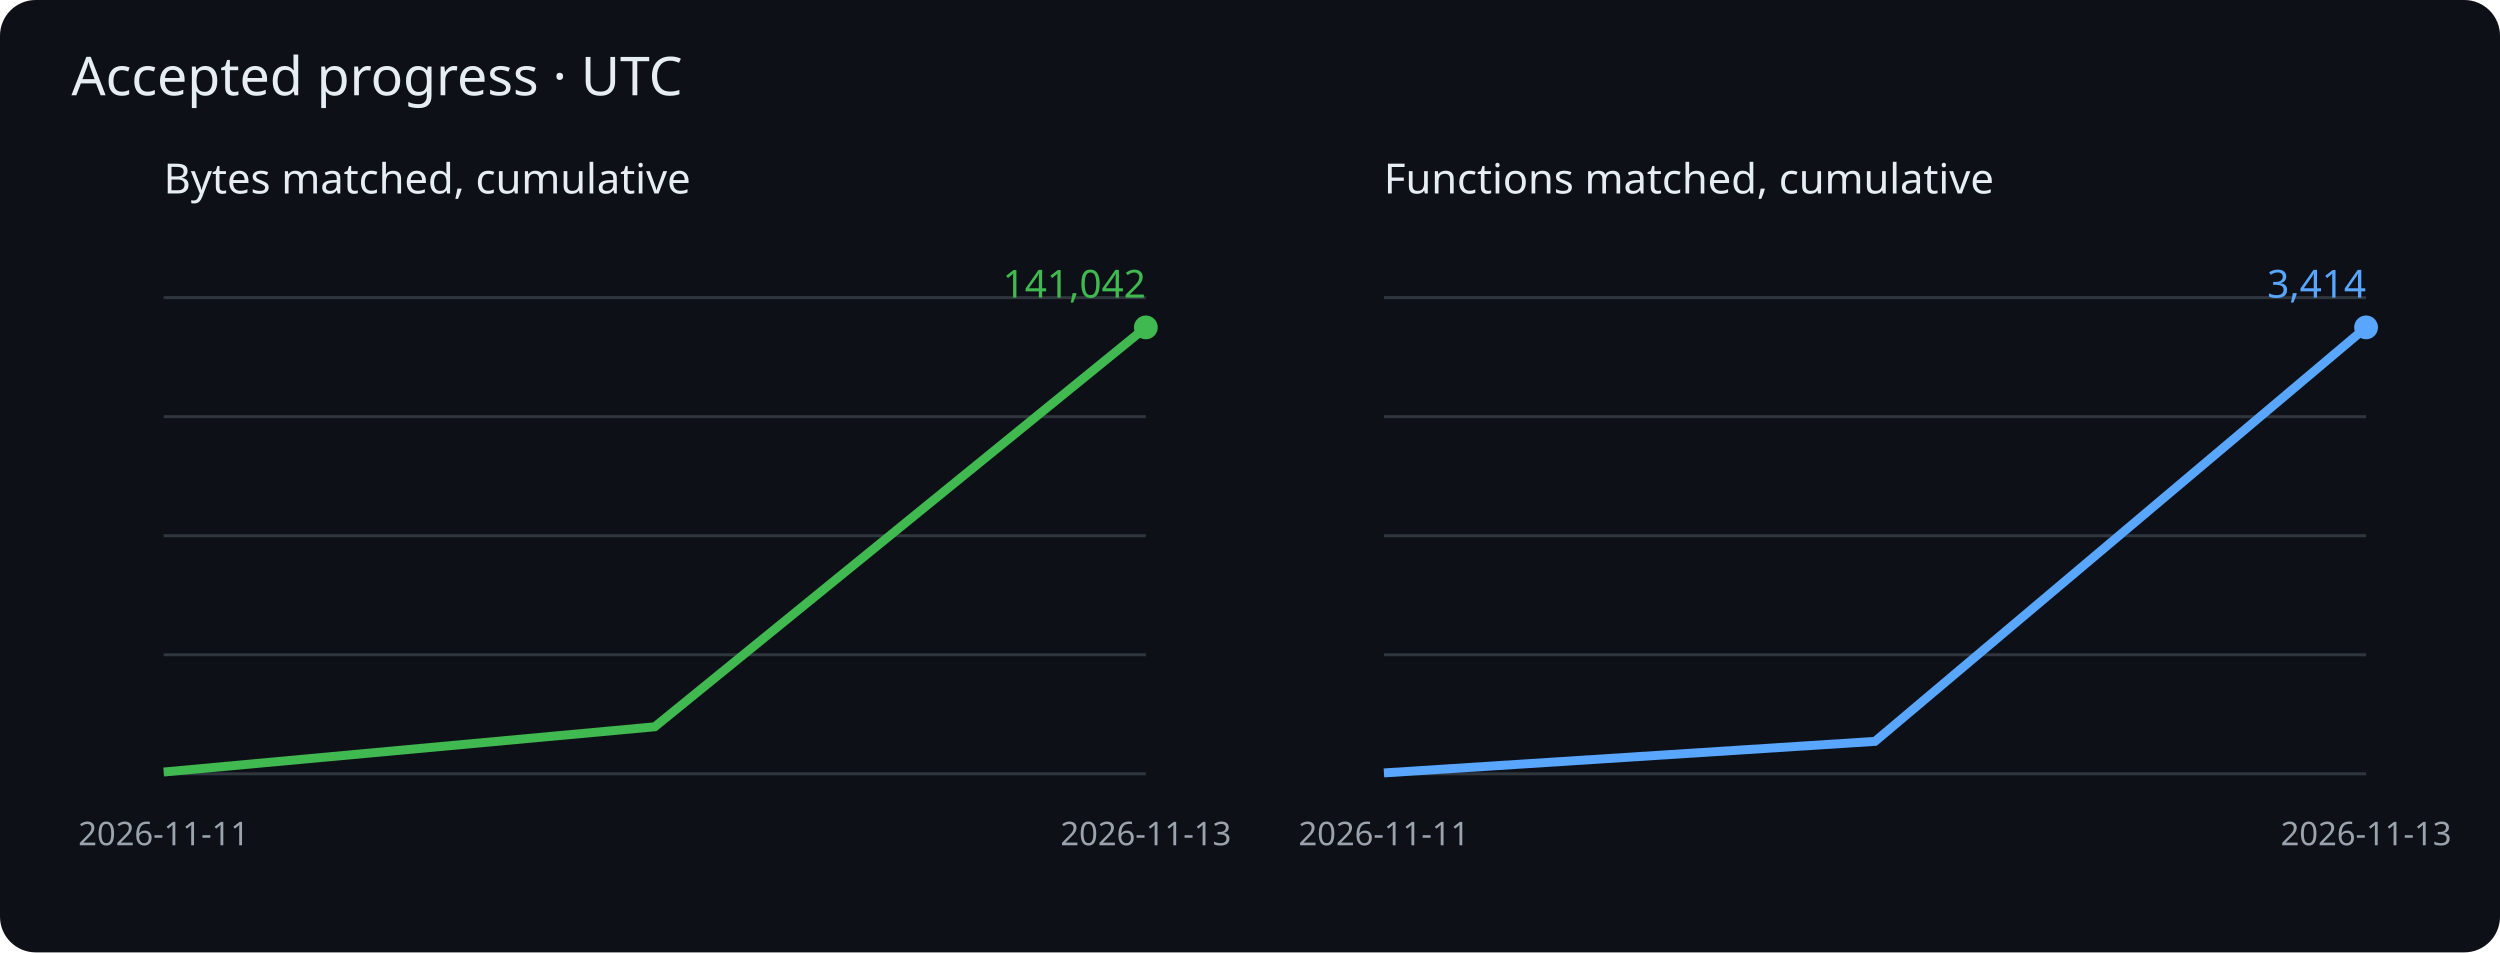
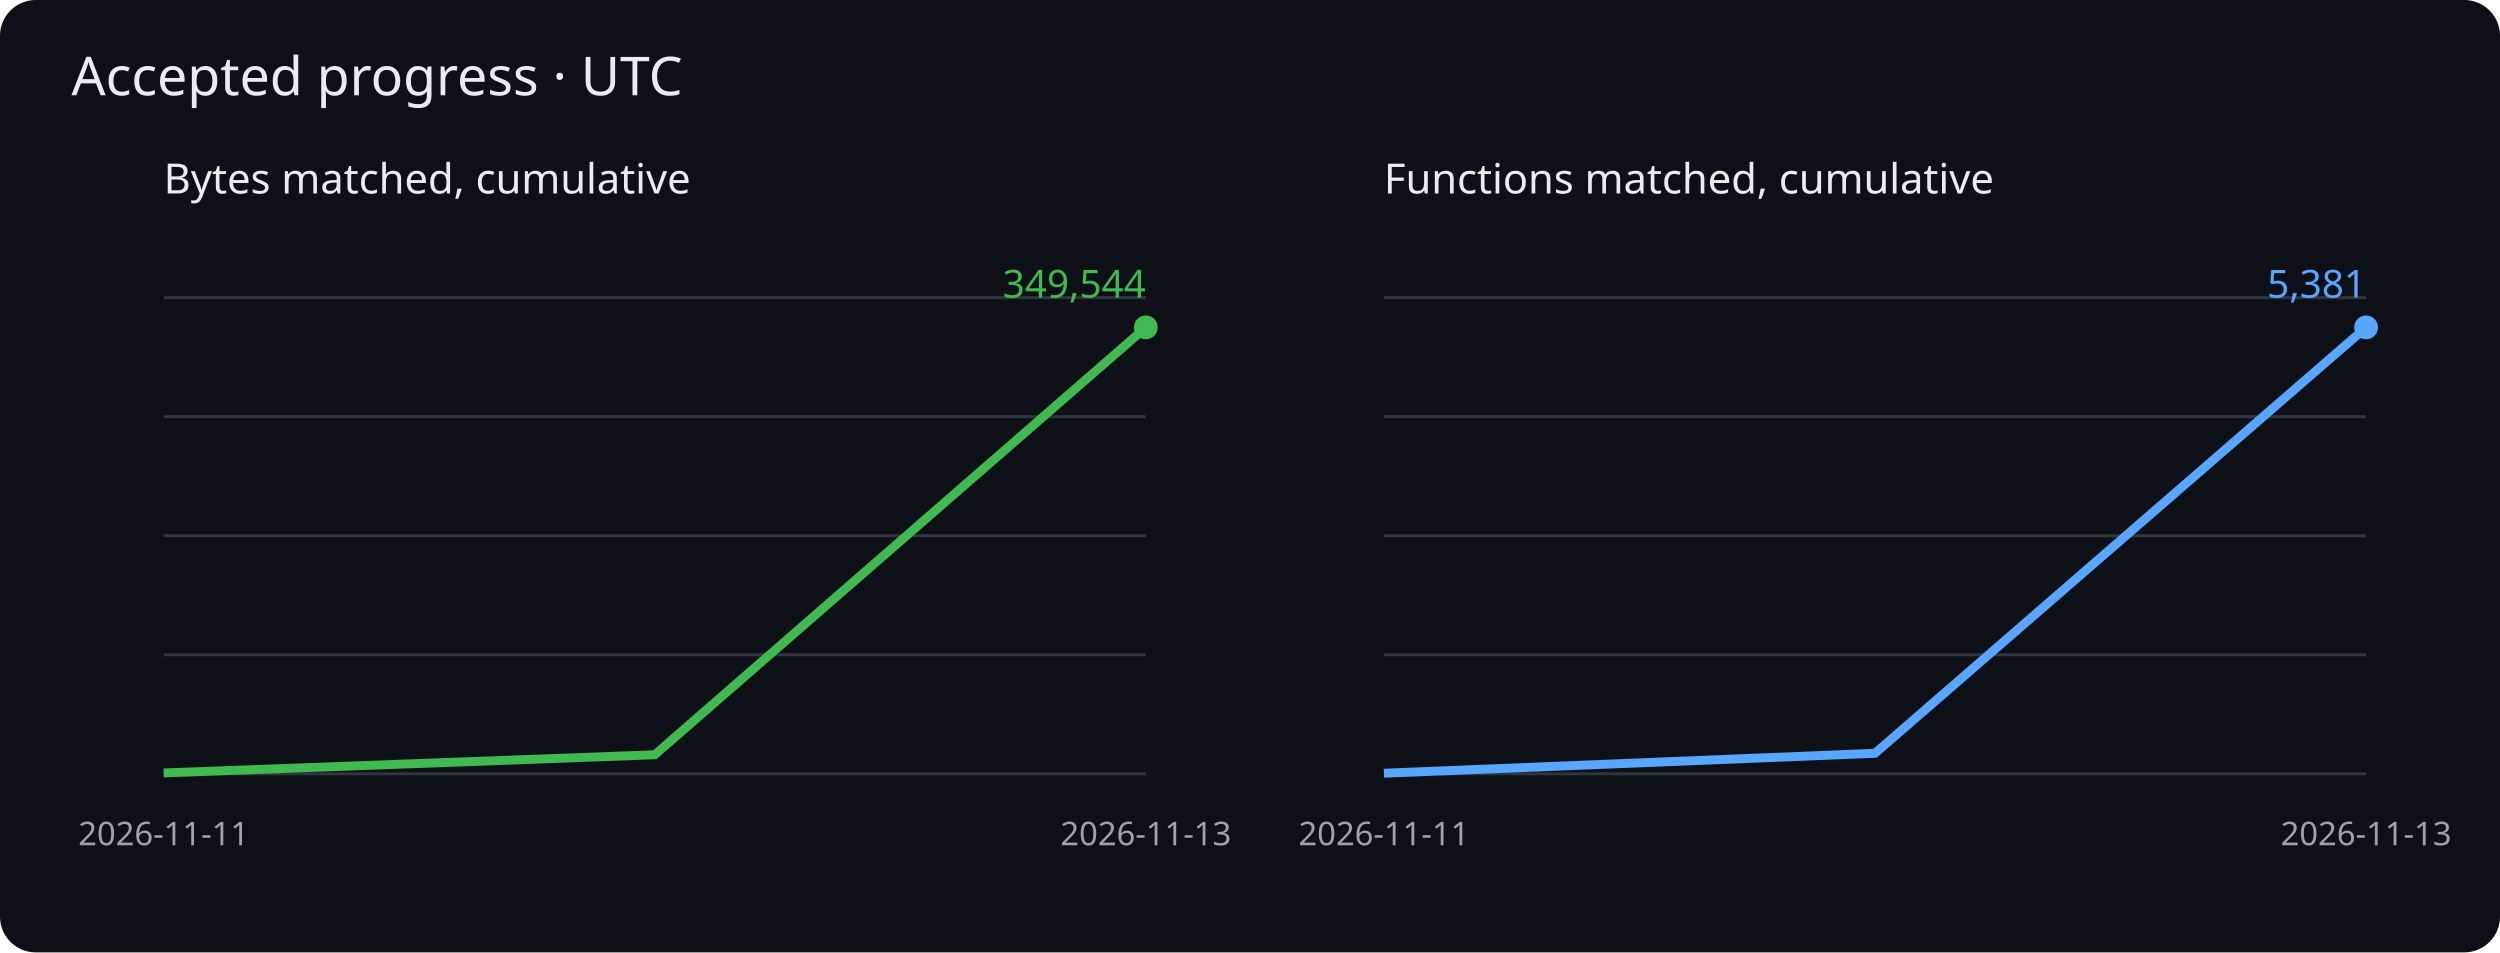
<svg xmlns="http://www.w3.org/2000/svg" viewBox="0 0 840 320" role="img" aria-label="Cumulative matched bytes and functions">
  <rect width="840" height="320" rx="12" fill="#0d1117" />
  <g font-family="sans-serif">
    <text x="24" y="32" fill="#e6edf3" font-size="18">Accepted progress · UTC</text>
    <text x="55" y="65" fill="#e6edf3" font-size="14">Bytes matched, cumulative</text>
    <path d="M55 260h330" stroke="#30363d" />
    <path d="M55 220h330" stroke="#30363d" />
    <path d="M55 180h330" stroke="#30363d" />
    <path d="M55 140h330" stroke="#30363d" />
    <path d="M55 100h330" stroke="#30363d" />
-     <polyline points="55.0,259.4 220.0,244.2 385.0,110.0" fill="none" stroke="#3fb950" stroke-width="3" />
+     <polyline points="55.0,259.7 220.0,253.6 385.0,110.0" fill="none" stroke="#3fb950" stroke-width="3" />
    <circle cx="385.0" cy="110.0" r="4" fill="#3fb950" />
-     <text x="385.0" y="100.0" text-anchor="end" fill="#3fb950" font-size="13">141,042</text>
+     <text x="385.0" y="100.0" text-anchor="end" fill="#3fb950" font-size="13">349,544</text>
    <text x="55.0" y="284" fill="#9ba3ad" font-size="11" text-anchor="middle">2026-11-11</text>
    <text x="385.0" y="284" fill="#9ba3ad" font-size="11" text-anchor="middle">2026-11-13</text>
    <text x="465" y="65" fill="#e6edf3" font-size="14">Functions matched, cumulative</text>
    <path d="M465 260h330" stroke="#30363d" />
    <path d="M465 220h330" stroke="#30363d" />
    <path d="M465 180h330" stroke="#30363d" />
    <path d="M465 140h330" stroke="#30363d" />
    <path d="M465 100h330" stroke="#30363d" />
-     <polyline points="465.0,259.7 630.0,249.1 795.0,110.0" fill="none" stroke="#58a6ff" stroke-width="3" />
+     <polyline points="465.0,259.8 630.0,253.1 795.0,110.0" fill="none" stroke="#58a6ff" stroke-width="3" />
    <circle cx="795.0" cy="110.0" r="4" fill="#58a6ff" />
-     <text x="795.0" y="100.0" text-anchor="end" fill="#58a6ff" font-size="13">3,414</text>
+     <text x="795.0" y="100.0" text-anchor="end" fill="#58a6ff" font-size="13">5,381</text>
    <text x="465.0" y="284" fill="#9ba3ad" font-size="11" text-anchor="middle">2026-11-11</text>
    <text x="795.0" y="284" fill="#9ba3ad" font-size="11" text-anchor="middle">2026-11-13</text>
  </g>
</svg>
